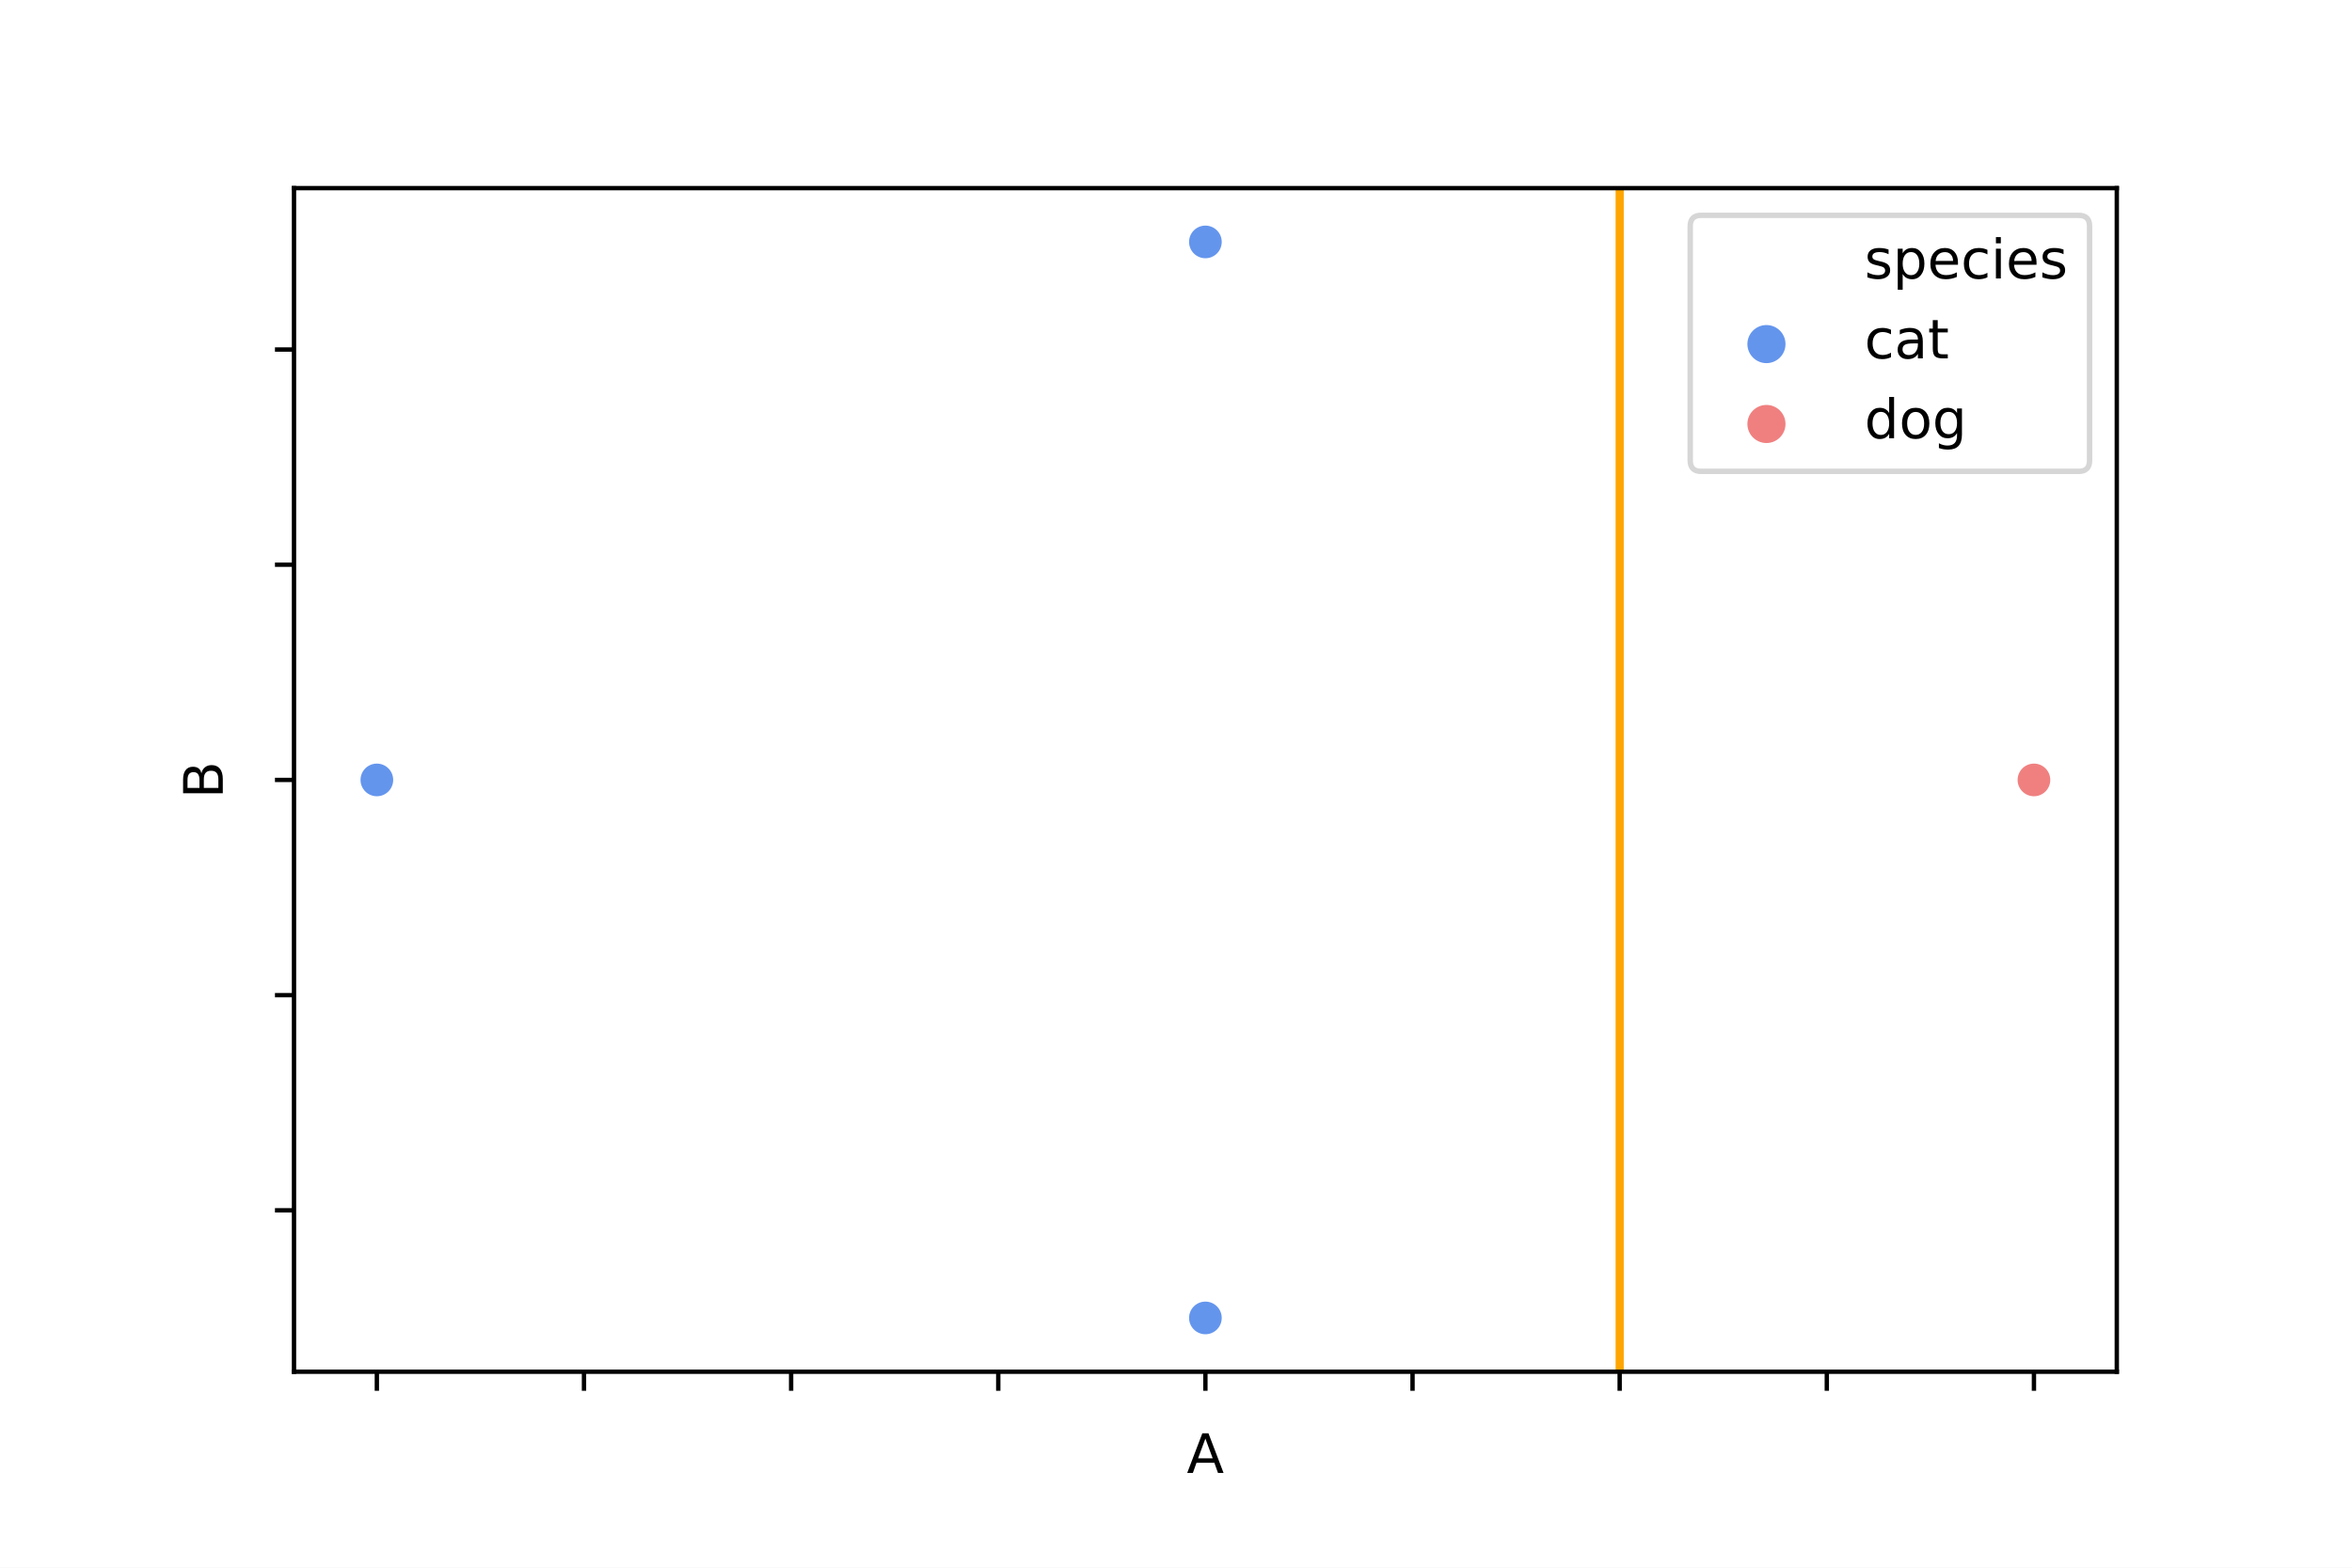
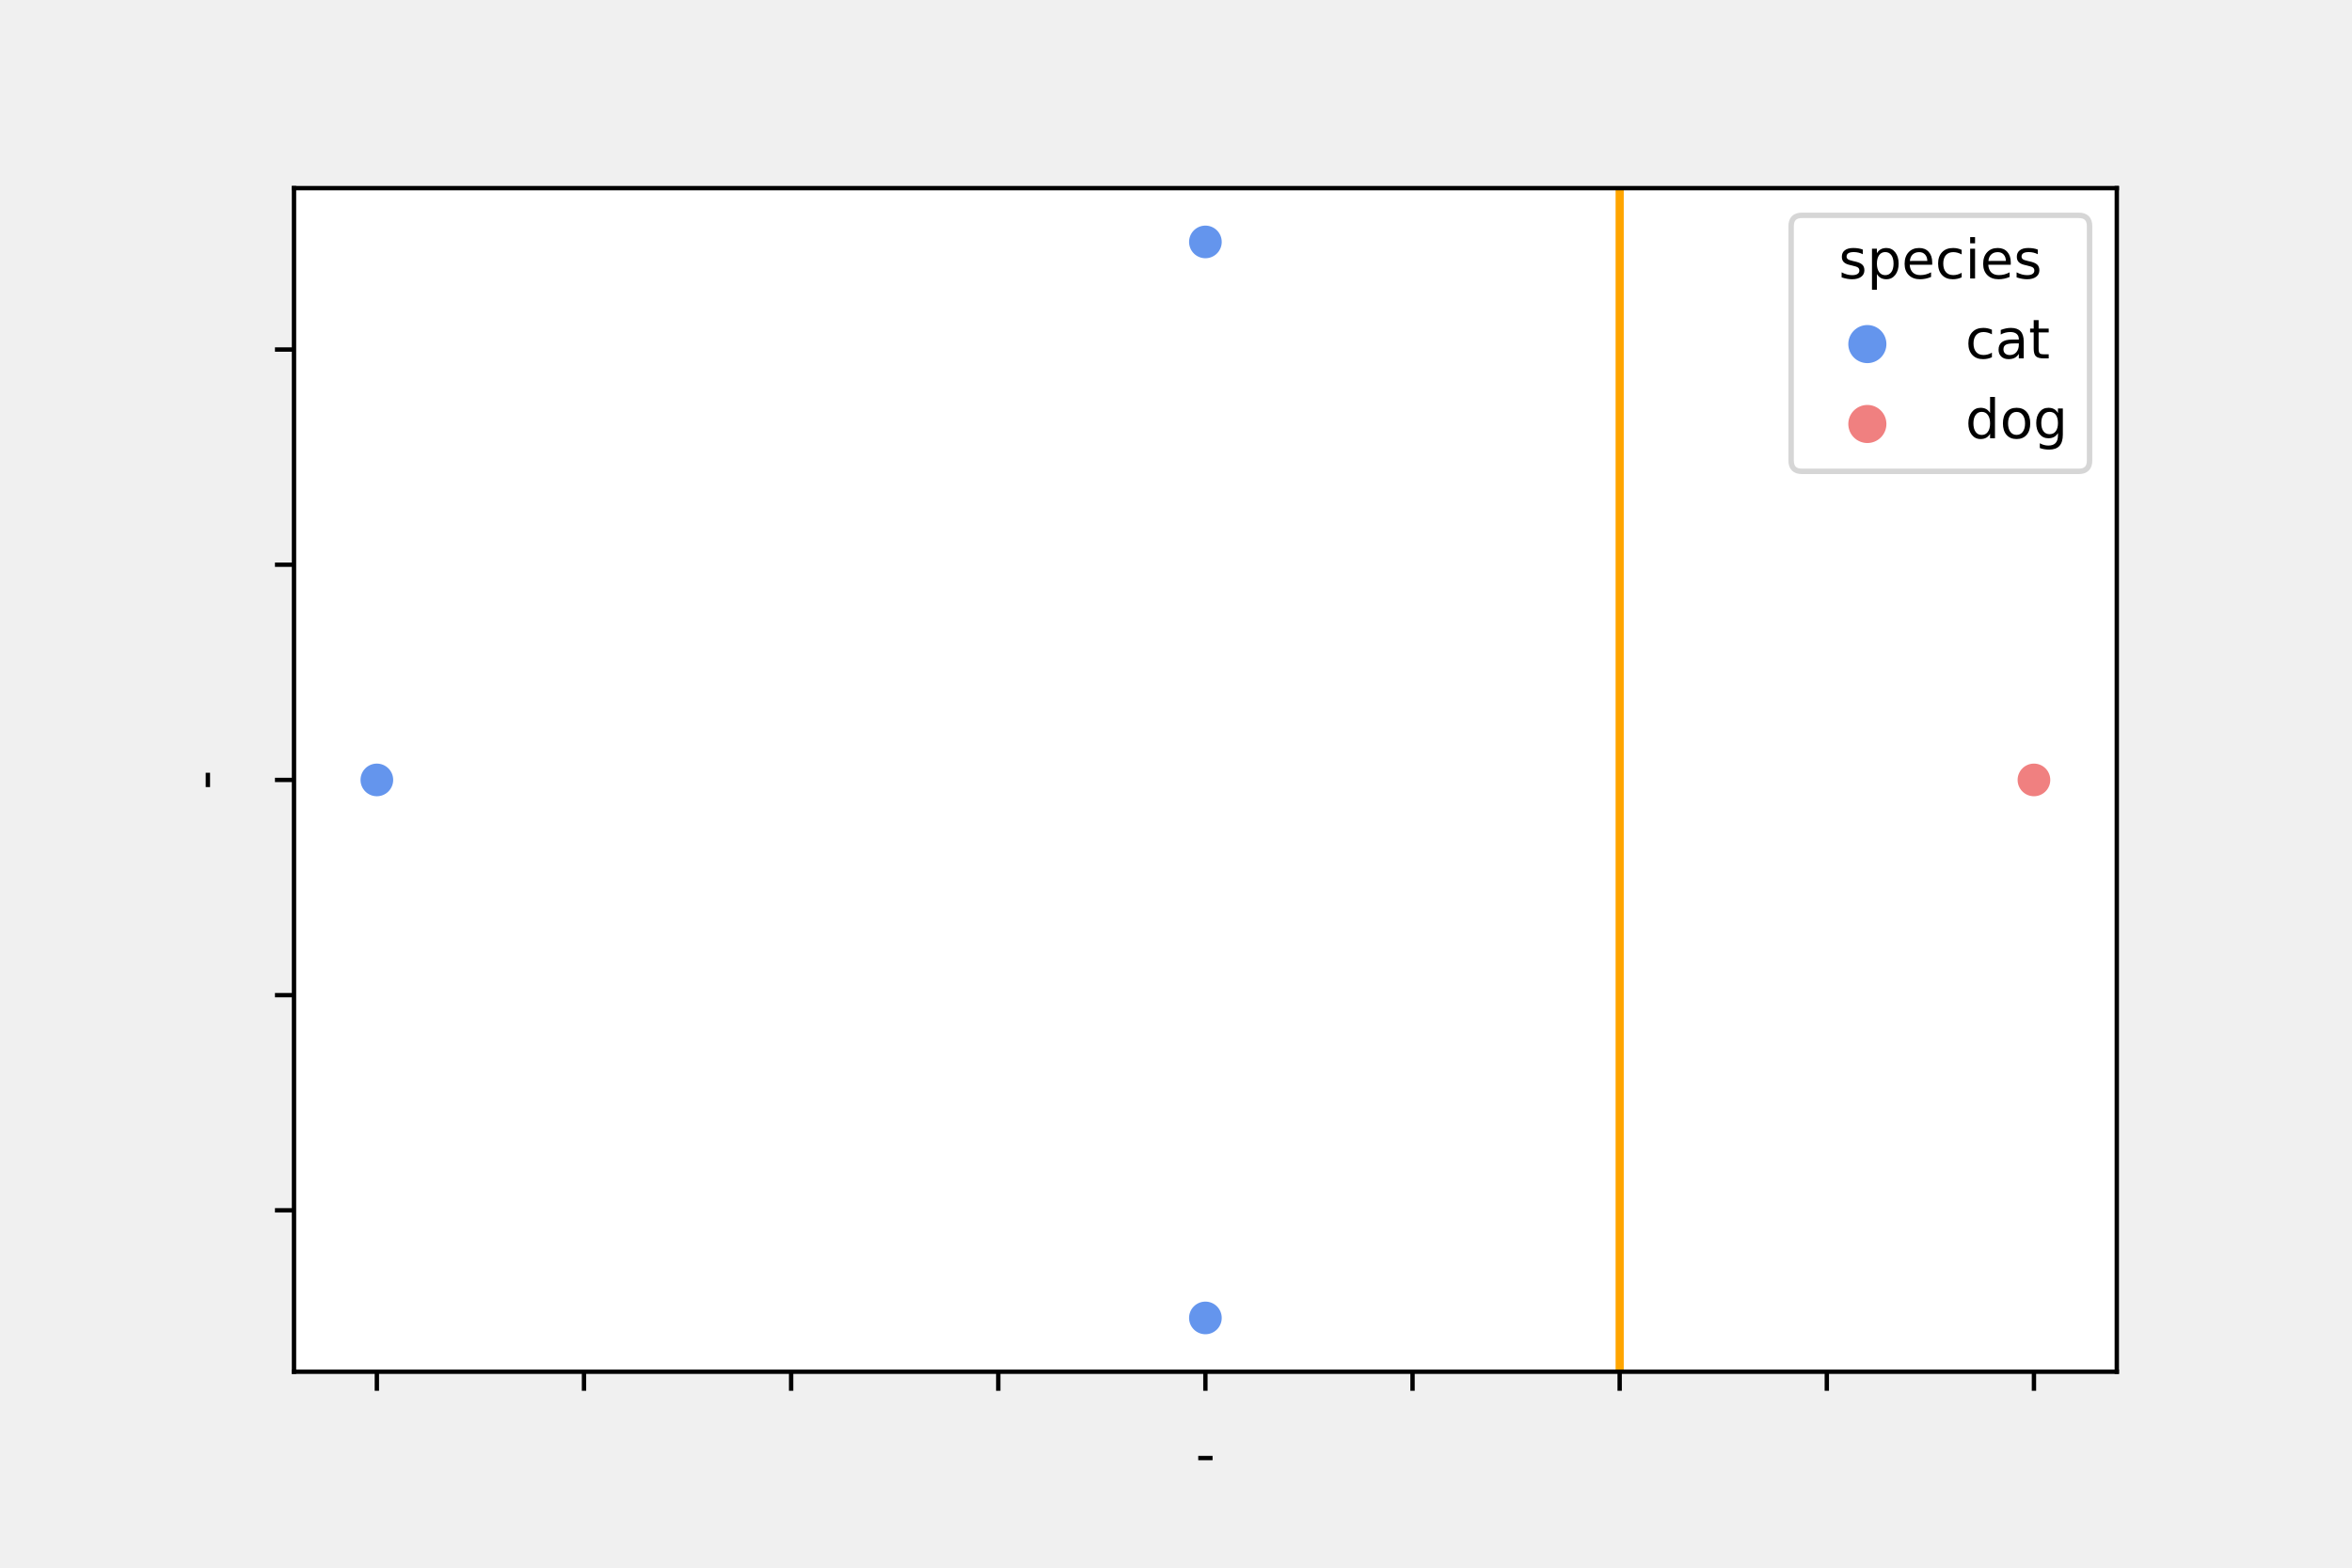
- <svg xmlns="http://www.w3.org/2000/svg" xmlns:xlink="http://www.w3.org/1999/xlink" height="288pt" version="1.1" viewBox="0 0 432 288" width="432pt">
+ <svg xmlns="http://www.w3.org/2000/svg" xmlns:xlink="http://www.w3.org/1999/xlink" width="432pt" height="288pt" viewBox="0 0 432 288" version="1.1">
  <defs>
-     <style type="text/css">
- *{stroke-linecap:butt;stroke-linejoin:round;}
-   </style>
+     <style type="text/css">*{stroke-linejoin: round; stroke-linecap: butt}</style>
  </defs>
  <g id="figure_1">
    <g id="patch_1">
-       <path d="M 0 288  L 432 288  L 432 0  L 0 0  z " style="fill:#ffffff;" />
+       <path d="M 0 288  L 432 288  L 432 0  L 0 0  L 0 288  z " style="fill: none" />
    </g>
    <g id="axes_1">
      <g id="patch_2">
-         <path d="M 54 252  L 388.8 252  L 388.8 34.56  L 54 34.56  z " style="fill:#ffffff;" />
+         <path d="M 54 252  L 388.8 252  L 388.8 34.56  L 54 34.56  z " style="fill: #ffffff" />
      </g>
      <g id="PathCollection_1">
        <defs>
-           <path d="M 0 3  C 0.796 3 1.559 2.684 2.121 2.121  C 2.684 1.559 3 0.796 3 0  C 3 -0.796 2.684 -1.559 2.121 -2.121  C 1.559 -2.684 0.796 -3 0 -3  C -0.796 -3 -1.559 -2.684 -2.121 -2.121  C -2.684 -1.559 -3 -0.796 -3 0  C -3 0.796 -2.684 1.559 -2.121 2.121  C -1.559 2.684 -0.796 3 0 3  z " id="C0_0_9a847a8057" />
+           <path id="C0_0_7c1ac31b76" d="M 0 3  C 0.796 3 1.559 2.684 2.121 2.121  C 2.684 1.559 3 0.796 3 -0  C 3 -0.796 2.684 -1.559 2.121 -2.121  C 1.559 -2.684 0.796 -3 0 -3  C -0.796 -3 -1.559 -2.684 -2.121 -2.121  C -2.684 -1.559 -3 -0.796 -3 0  C -3 0.796 -2.684 1.559 -2.121 2.121  C -1.559 2.684 -0.796 3 0 3  z " />
        </defs>
-         <g clip-path="url(#p493692c234)">
-           <use style="fill:#6495ed;" x="69.218" xlink:href="#C0_0_9a847a8057" y="143.28" />
-         </g>
-         <g clip-path="url(#p493692c234)">
-           <use style="fill:#6495ed;" x="221.4" xlink:href="#C0_0_9a847a8057" y="44.444" />
-         </g>
-         <g clip-path="url(#p493692c234)">
-           <use style="fill:#f08080;" x="373.582" xlink:href="#C0_0_9a847a8057" y="143.28" />
-         </g>
-         <g clip-path="url(#p493692c234)">
-           <use style="fill:#6495ed;" x="221.4" xlink:href="#C0_0_9a847a8057" y="242.116" />
+         <g clip-path="url(#p0a32459f41)">
+           <use xlink:href="#C0_0_7c1ac31b76" x="69.218" y="143.28" style="fill: #6495ed" />
+         </g>
+         <g clip-path="url(#p0a32459f41)">
+           <use xlink:href="#C0_0_7c1ac31b76" x="221.4" y="44.444" style="fill: #6495ed" />
+         </g>
+         <g clip-path="url(#p0a32459f41)">
+           <use xlink:href="#C0_0_7c1ac31b76" x="373.582" y="143.28" style="fill: #f08080" />
+         </g>
+         <g clip-path="url(#p0a32459f41)">
+           <use xlink:href="#C0_0_7c1ac31b76" x="221.4" y="242.116" style="fill: #6495ed" />
        </g>
      </g>
      <g id="PathCollection_2" />
      <g id="PathCollection_3" />
-       <g id="PathCollection_4" />
      <g id="matplotlib.axis_1">
        <g id="xtick_1">
          <g id="line2d_1">
            <defs>
-               <path d="M 0 0  L 0 3.5  " id="m67420e6a21" style="stroke:#000000;stroke-width:0.8;" />
-             </defs>
-             <g>
-               <use style="stroke:#000000;stroke-width:0.8;" x="69.218" xlink:href="#m67420e6a21" y="252" />
+               <path id="mc8112e1669" d="M 0 0  L 0 3.5  " style="stroke: #000000; stroke-width: 0.8" />
+             </defs>
+             <g>
+               <use xlink:href="#mc8112e1669" x="69.218" y="252" style="stroke: #000000; stroke-width: 0.8" />
            </g>
          </g>
        </g>
        <g id="xtick_2">
          <g id="line2d_2">
            <g>
-               <use style="stroke:#000000;stroke-width:0.8;" x="107.264" xlink:href="#m67420e6a21" y="252" />
+               <use xlink:href="#mc8112e1669" x="107.264" y="252" style="stroke: #000000; stroke-width: 0.8" />
            </g>
          </g>
        </g>
        <g id="xtick_3">
          <g id="line2d_3">
            <g>
-               <use style="stroke:#000000;stroke-width:0.8;" x="145.309" xlink:href="#m67420e6a21" y="252" />
+               <use xlink:href="#mc8112e1669" x="145.309" y="252" style="stroke: #000000; stroke-width: 0.8" />
            </g>
          </g>
        </g>
        <g id="xtick_4">
          <g id="line2d_4">
            <g>
-               <use style="stroke:#000000;stroke-width:0.8;" x="183.355" xlink:href="#m67420e6a21" y="252" />
+               <use xlink:href="#mc8112e1669" x="183.355" y="252" style="stroke: #000000; stroke-width: 0.8" />
            </g>
          </g>
        </g>
        <g id="xtick_5">
          <g id="line2d_5">
            <g>
-               <use style="stroke:#000000;stroke-width:0.8;" x="221.4" xlink:href="#m67420e6a21" y="252" />
+               <use xlink:href="#mc8112e1669" x="221.4" y="252" style="stroke: #000000; stroke-width: 0.8" />
            </g>
          </g>
        </g>
        <g id="xtick_6">
          <g id="line2d_6">
            <g>
-               <use style="stroke:#000000;stroke-width:0.8;" x="259.445" xlink:href="#m67420e6a21" y="252" />
+               <use xlink:href="#mc8112e1669" x="259.445" y="252" style="stroke: #000000; stroke-width: 0.8" />
            </g>
          </g>
        </g>
        <g id="xtick_7">
          <g id="line2d_7">
            <g>
-               <use style="stroke:#000000;stroke-width:0.8;" x="297.491" xlink:href="#m67420e6a21" y="252" />
+               <use xlink:href="#mc8112e1669" x="297.491" y="252" style="stroke: #000000; stroke-width: 0.8" />
            </g>
          </g>
        </g>
        <g id="xtick_8">
          <g id="line2d_8">
            <g>
-               <use style="stroke:#000000;stroke-width:0.8;" x="335.536" xlink:href="#m67420e6a21" y="252" />
+               <use xlink:href="#mc8112e1669" x="335.536" y="252" style="stroke: #000000; stroke-width: 0.8" />
            </g>
          </g>
        </g>
        <g id="xtick_9">
          <g id="line2d_9">
            <g>
-               <use style="stroke:#000000;stroke-width:0.8;" x="373.582" xlink:href="#m67420e6a21" y="252" />
+               <use xlink:href="#mc8112e1669" x="373.582" y="252" style="stroke: #000000; stroke-width: 0.8" />
            </g>
          </g>
        </g>
        <g id="text_1">
-           <defs>
-             <path d="M 34.188 63.188  L 20.797 26.906  L 47.609 26.906  z M 28.609 72.906  L 39.797 72.906  L 67.578 0  L 57.328 0  L 50.688 18.703  L 17.828 18.703  L 11.188 0  L 0.781 0  z " id="DejaVuSans-65" />
-           </defs>
-           <g transform="translate(217.9797 270.5984)scale(0.1 -0.1)">
-             <use xlink:href="#DejaVuSans-65" />
+           <g transform="translate(219.5961 270.5984)scale(0.1 -0.1)">
+             <defs>
+               <path id="DejaVuSans-2d" d="M 313 2009  L 1997 2009  L 1997 1497  L 313 1497  L 313 2009  z " transform="scale(0.015625)" />
+             </defs>
+             <use xlink:href="#DejaVuSans-2d" />
          </g>
        </g>
      </g>
      <g id="matplotlib.axis_2">
        <g id="ytick_1">
          <g id="line2d_10">
            <defs>
-               <path d="M 0 0  L -3.5 0  " id="mf1a9cc9c15" style="stroke:#000000;stroke-width:0.8;" />
-             </defs>
-             <g>
-               <use style="stroke:#000000;stroke-width:0.8;" x="54" xlink:href="#mf1a9cc9c15" y="222.349" />
+               <path id="m864d914cfe" d="M 0 0  L -3.5 0  " style="stroke: #000000; stroke-width: 0.8" />
+             </defs>
+             <g>
+               <use xlink:href="#m864d914cfe" x="54" y="222.349" style="stroke: #000000; stroke-width: 0.8" />
            </g>
          </g>
        </g>
        <g id="ytick_2">
          <g id="line2d_11">
            <g>
-               <use style="stroke:#000000;stroke-width:0.8;" x="54" xlink:href="#mf1a9cc9c15" y="182.815" />
+               <use xlink:href="#m864d914cfe" x="54" y="182.815" style="stroke: #000000; stroke-width: 0.8" />
            </g>
          </g>
        </g>
        <g id="ytick_3">
          <g id="line2d_12">
            <g>
-               <use style="stroke:#000000;stroke-width:0.8;" x="54" xlink:href="#mf1a9cc9c15" y="143.28" />
+               <use xlink:href="#m864d914cfe" x="54" y="143.28" style="stroke: #000000; stroke-width: 0.8" />
            </g>
          </g>
        </g>
        <g id="ytick_4">
          <g id="line2d_13">
            <g>
-               <use style="stroke:#000000;stroke-width:0.8;" x="54" xlink:href="#mf1a9cc9c15" y="103.745" />
+               <use xlink:href="#m864d914cfe" x="54" y="103.745" style="stroke: #000000; stroke-width: 0.8" />
            </g>
          </g>
        </g>
        <g id="ytick_5">
          <g id="line2d_14">
            <g>
-               <use style="stroke:#000000;stroke-width:0.8;" x="54" xlink:href="#mf1a9cc9c15" y="64.211" />
+               <use xlink:href="#m864d914cfe" x="54" y="64.211" style="stroke: #000000; stroke-width: 0.8" />
            </g>
          </g>
        </g>
        <g id="text_2">
-           <defs>
-             <path d="M 19.672 34.812  L 19.672 8.109  L 35.5 8.109  Q 43.453 8.109 47.281 11.406  Q 51.125 14.703 51.125 21.484  Q 51.125 28.328 47.281 31.562  Q 43.453 34.812 35.5 34.812  z M 19.672 64.797  L 19.672 42.828  L 34.281 42.828  Q 41.5 42.828 45.031 45.531  Q 48.578 48.25 48.578 53.812  Q 48.578 59.328 45.031 62.062  Q 41.5 64.797 34.281 64.797  z M 9.812 72.906  L 35.016 72.906  Q 46.297 72.906 52.391 68.219  Q 58.5 63.531 58.5 54.891  Q 58.5 48.188 55.375 44.234  Q 52.25 40.281 46.188 39.312  Q 53.469 37.75 57.5 32.781  Q 61.531 27.828 61.531 20.406  Q 61.531 10.641 54.891 5.312  Q 48.25 0 35.984 0  L 9.812 0  z " id="DejaVuSans-66" />
-           </defs>
-           <g transform="translate(40.92031 146.7105)rotate(-90)scale(0.1 -0.1)">
-             <use xlink:href="#DejaVuSans-66" />
+           <g transform="translate(40.92031 145.0839)rotate(-90)scale(0.1 -0.1)">
+             <use xlink:href="#DejaVuSans-2d" />
          </g>
        </g>
      </g>
      <g id="line2d_15">
-         <path clip-path="url(#p493692c234)" d="M 297.491 252  L 297.491 34.56  " style="fill:none;stroke:#ffa500;stroke-linecap:square;stroke-width:1.5;" />
+         <path d="M 297.491 252  L 297.491 34.56  " clip-path="url(#p0a32459f41)" style="fill: none; stroke: #ffa500; stroke-width: 1.5; stroke-linecap: square" />
      </g>
      <g id="patch_3">
-         <path d="M 54 252  L 54 34.56  " style="fill:none;stroke:#000000;stroke-linecap:square;stroke-linejoin:miter;stroke-width:0.8;" />
+         <path d="M 54 252  L 54 34.56  " style="fill: none; stroke: #000000; stroke-width: 0.8; stroke-linejoin: miter; stroke-linecap: square" />
      </g>
      <g id="patch_4">
-         <path d="M 388.8 252  L 388.8 34.56  " style="fill:none;stroke:#000000;stroke-linecap:square;stroke-linejoin:miter;stroke-width:0.8;" />
+         <path d="M 388.8 252  L 388.8 34.56  " style="fill: none; stroke: #000000; stroke-width: 0.8; stroke-linejoin: miter; stroke-linecap: square" />
      </g>
      <g id="patch_5">
-         <path d="M 54 252  L 388.8 252  " style="fill:none;stroke:#000000;stroke-linecap:square;stroke-linejoin:miter;stroke-width:0.8;" />
+         <path d="M 54 252  L 388.8 252  " style="fill: none; stroke: #000000; stroke-width: 0.8; stroke-linejoin: miter; stroke-linecap: square" />
      </g>
      <g id="patch_6">
-         <path d="M 54 34.56  L 388.8 34.56  " style="fill:none;stroke:#000000;stroke-linecap:square;stroke-linejoin:miter;stroke-width:0.8;" />
+         <path d="M 54 34.56  L 388.8 34.56  " style="fill: none; stroke: #000000; stroke-width: 0.8; stroke-linejoin: miter; stroke-linecap: square" />
      </g>
      <g id="legend_1">
        <g id="patch_7">
-           <path d="M 312.45 86.594  L 381.8 86.594  Q 383.8 86.594 383.8 84.594  L 383.8 41.56  Q 383.8 39.56 381.8 39.56  L 312.45 39.56  Q 310.45 39.56 310.45 41.56  L 310.45 84.594  Q 310.45 86.594 312.45 86.594  z " style="fill:#ffffff;opacity:0.8;stroke:#cccccc;stroke-linejoin:miter;" />
+           <path d="M 330.984 86.594  L 381.8 86.594  Q 383.8 86.594 383.8 84.594  L 383.8 41.56  Q 383.8 39.56 381.8 39.56  L 330.984 39.56  Q 328.984 39.56 328.984 41.56  L 328.984 84.594  Q 328.984 86.594 330.984 86.594  z " style="fill: #ffffff; opacity: 0.8; stroke: #cccccc; stroke-linejoin: miter" />
+         </g>
+         <g id="text_3">
+           <g transform="translate(337.7172 51.15844)scale(0.1 -0.1)">
+             <defs>
+               <path id="DejaVuSans-73" d="M 2834 3397  L 2834 2853  Q 2591 2978 2328 3040  Q 2066 3103 1784 3103  Q 1356 3103 1142 2972  Q 928 2841 928 2578  Q 928 2378 1081 2264  Q 1234 2150 1697 2047  L 1894 2003  Q 2506 1872 2764 1633  Q 3022 1394 3022 966  Q 3022 478 2636 193  Q 2250 -91 1575 -91  Q 1294 -91 989 -36  Q 684 19 347 128  L 347 722  Q 666 556 975 473  Q 1284 391 1588 391  Q 1994 391 2212 530  Q 2431 669 2431 922  Q 2431 1156 2273 1281  Q 2116 1406 1581 1522  L 1381 1569  Q 847 1681 609 1914  Q 372 2147 372 2553  Q 372 3047 722 3315  Q 1072 3584 1716 3584  Q 2034 3584 2315 3537  Q 2597 3491 2834 3397  z " transform="scale(0.015625)" />
+               <path id="DejaVuSans-70" d="M 1159 525  L 1159 -1331  L 581 -1331  L 581 3500  L 1159 3500  L 1159 2969  Q 1341 3281 1617 3432  Q 1894 3584 2278 3584  Q 2916 3584 3314 3078  Q 3713 2572 3713 1747  Q 3713 922 3314 415  Q 2916 -91 2278 -91  Q 1894 -91 1617 61  Q 1341 213 1159 525  z M 3116 1747  Q 3116 2381 2855 2742  Q 2594 3103 2138 3103  Q 1681 3103 1420 2742  Q 1159 2381 1159 1747  Q 1159 1113 1420 752  Q 1681 391 2138 391  Q 2594 391 2855 752  Q 3116 1113 3116 1747  z " transform="scale(0.015625)" />
+               <path id="DejaVuSans-65" d="M 3597 1894  L 3597 1613  L 953 1613  Q 991 1019 1311 708  Q 1631 397 2203 397  Q 2534 397 2845 478  Q 3156 559 3463 722  L 3463 178  Q 3153 47 2828 -22  Q 2503 -91 2169 -91  Q 1331 -91 842 396  Q 353 884 353 1716  Q 353 2575 817 3079  Q 1281 3584 2069 3584  Q 2775 3584 3186 3129  Q 3597 2675 3597 1894  z M 3022 2063  Q 3016 2534 2758 2815  Q 2500 3097 2075 3097  Q 1594 3097 1305 2825  Q 1016 2553 972 2059  L 3022 2063  z " transform="scale(0.015625)" />
+               <path id="DejaVuSans-63" d="M 3122 3366  L 3122 2828  Q 2878 2963 2633 3030  Q 2388 3097 2138 3097  Q 1578 3097 1268 2742  Q 959 2388 959 1747  Q 959 1106 1268 751  Q 1578 397 2138 397  Q 2388 397 2633 464  Q 2878 531 3122 666  L 3122 134  Q 2881 22 2623 -34  Q 2366 -91 2075 -91  Q 1284 -91 818 406  Q 353 903 353 1747  Q 353 2603 823 3093  Q 1294 3584 2113 3584  Q 2378 3584 2631 3529  Q 2884 3475 3122 3366  z " transform="scale(0.015625)" />
+               <path id="DejaVuSans-69" d="M 603 3500  L 1178 3500  L 1178 0  L 603 0  L 603 3500  z M 603 4863  L 1178 4863  L 1178 4134  L 603 4134  L 603 4863  z " transform="scale(0.015625)" />
+             </defs>
+             <use xlink:href="#DejaVuSans-73" />
+             <use xlink:href="#DejaVuSans-70" x="52.1" />
+             <use xlink:href="#DejaVuSans-65" x="115.576" />
+             <use xlink:href="#DejaVuSans-63" x="177.1" />
+             <use xlink:href="#DejaVuSans-69" x="232.08" />
+             <use xlink:href="#DejaVuSans-65" x="259.863" />
+             <use xlink:href="#DejaVuSans-73" x="321.387" />
+           </g>
+         </g>
+         <g id="PathCollection_4">
+           <defs>
+             <path id="me34ecd7d36" d="M 0 3  C 0.796 3 1.559 2.684 2.121 2.121  C 2.684 1.559 3 0.796 3 0  C 3 -0.796 2.684 -1.559 2.121 -2.121  C 1.559 -2.684 0.796 -3 0 -3  C -0.796 -3 -1.559 -2.684 -2.121 -2.121  C -2.684 -1.559 -3 -0.796 -3 0  C -3 0.796 -2.684 1.559 -2.121 2.121  C -1.559 2.684 -0.796 3 0 3  z " style="stroke: #6495ed" />
+           </defs>
+           <g>
+             <use xlink:href="#me34ecd7d36" x="342.984" y="63.212" style="fill: #6495ed; stroke: #6495ed" />
+           </g>
+         </g>
+         <g id="text_4">
+           <g transform="translate(360.9844 65.83656)scale(0.1 -0.1)">
+             <defs>
+               <path id="DejaVuSans-61" d="M 2194 1759  Q 1497 1759 1228 1600  Q 959 1441 959 1056  Q 959 750 1161 570  Q 1363 391 1709 391  Q 2188 391 2477 730  Q 2766 1069 2766 1631  L 2766 1759  L 2194 1759  z M 3341 1997  L 3341 0  L 2766 0  L 2766 531  Q 2569 213 2275 61  Q 1981 -91 1556 -91  Q 1019 -91 701 211  Q 384 513 384 1019  Q 384 1609 779 1909  Q 1175 2209 1959 2209  L 2766 2209  L 2766 2266  Q 2766 2663 2505 2880  Q 2244 3097 1772 3097  Q 1472 3097 1187 3025  Q 903 2953 641 2809  L 641 3341  Q 956 3463 1253 3523  Q 1550 3584 1831 3584  Q 2591 3584 2966 3190  Q 3341 2797 3341 1997  z " transform="scale(0.015625)" />
+               <path id="DejaVuSans-74" d="M 1172 4494  L 1172 3500  L 2356 3500  L 2356 3053  L 1172 3053  L 1172 1153  Q 1172 725 1289 603  Q 1406 481 1766 481  L 2356 481  L 2356 0  L 1766 0  Q 1100 0 847 248  Q 594 497 594 1153  L 594 3053  L 172 3053  L 172 3500  L 594 3500  L 594 4494  L 1172 4494  z " transform="scale(0.015625)" />
+             </defs>
+             <use xlink:href="#DejaVuSans-63" />
+             <use xlink:href="#DejaVuSans-61" x="54.98" />
+             <use xlink:href="#DejaVuSans-74" x="116.26" />
+           </g>
        </g>
        <g id="PathCollection_5">
          <defs>
-             <path id="m329faffa6a" style="stroke:#ffffff;stroke-width:1.5;" />
+             <path id="mdefa43fe59" d="M 0 3  C 0.796 3 1.559 2.684 2.121 2.121  C 2.684 1.559 3 0.796 3 0  C 3 -0.796 2.684 -1.559 2.121 -2.121  C 1.559 -2.684 0.796 -3 0 -3  C -0.796 -3 -1.559 -2.684 -2.121 -2.121  C -2.684 -1.559 -3 -0.796 -3 0  C -3 0.796 -2.684 1.559 -2.121 2.121  C -1.559 2.684 -0.796 3 0 3  z " style="stroke: #f08080" />
          </defs>
          <g>
-             <use style="fill:#ffffff;stroke:#ffffff;stroke-width:1.5;" x="324.45" xlink:href="#m329faffa6a" y="48.533" />
-           </g>
-         </g>
-         <g id="text_3">
-           <defs>
-             <path d="M 44.281 53.078  L 44.281 44.578  Q 40.484 46.531 36.375 47.5  Q 32.281 48.484 27.875 48.484  Q 21.188 48.484 17.844 46.438  Q 14.5 44.391 14.5 40.281  Q 14.5 37.156 16.891 35.375  Q 19.281 33.594 26.516 31.984  L 29.594 31.297  Q 39.156 29.25 43.188 25.516  Q 47.219 21.781 47.219 15.094  Q 47.219 7.469 41.188 3.016  Q 35.156 -1.422 24.609 -1.422  Q 20.219 -1.422 15.453 -0.562  Q 10.688 0.297 5.422 2  L 5.422 11.281  Q 10.406 8.688 15.234 7.391  Q 20.062 6.109 24.812 6.109  Q 31.156 6.109 34.562 8.281  Q 37.984 10.453 37.984 14.406  Q 37.984 18.062 35.516 20.016  Q 33.062 21.969 24.703 23.781  L 21.578 24.516  Q 13.234 26.266 9.516 29.906  Q 5.812 33.547 5.812 39.891  Q 5.812 47.609 11.281 51.797  Q 16.75 56 26.812 56  Q 31.781 56 36.172 55.266  Q 40.578 54.547 44.281 53.078  z " id="DejaVuSans-115" />
-             <path d="M 18.109 8.203  L 18.109 -20.797  L 9.078 -20.797  L 9.078 54.688  L 18.109 54.688  L 18.109 46.391  Q 20.953 51.266 25.266 53.625  Q 29.594 56 35.594 56  Q 45.562 56 51.781 48.094  Q 58.016 40.188 58.016 27.297  Q 58.016 14.406 51.781 6.484  Q 45.562 -1.422 35.594 -1.422  Q 29.594 -1.422 25.266 0.953  Q 20.953 3.328 18.109 8.203  z M 48.688 27.297  Q 48.688 37.203 44.609 42.844  Q 40.531 48.484 33.406 48.484  Q 26.266 48.484 22.188 42.844  Q 18.109 37.203 18.109 27.297  Q 18.109 17.391 22.188 11.75  Q 26.266 6.109 33.406 6.109  Q 40.531 6.109 44.609 11.75  Q 48.688 17.391 48.688 27.297  z " id="DejaVuSans-112" />
-             <path d="M 56.203 29.594  L 56.203 25.203  L 14.891 25.203  Q 15.484 15.922 20.484 11.062  Q 25.484 6.203 34.422 6.203  Q 39.594 6.203 44.453 7.469  Q 49.312 8.734 54.109 11.281  L 54.109 2.781  Q 49.266 0.734 44.188 -0.344  Q 39.109 -1.422 33.891 -1.422  Q 20.797 -1.422 13.156 6.188  Q 5.516 13.812 5.516 26.812  Q 5.516 40.234 12.766 48.109  Q 20.016 56 32.328 56  Q 43.359 56 49.781 48.891  Q 56.203 41.797 56.203 29.594  z M 47.219 32.234  Q 47.125 39.594 43.094 43.984  Q 39.062 48.391 32.422 48.391  Q 24.906 48.391 20.391 44.141  Q 15.875 39.891 15.188 32.172  z " id="DejaVuSans-101" />
-             <path d="M 48.781 52.594  L 48.781 44.188  Q 44.969 46.297 41.141 47.344  Q 37.312 48.391 33.406 48.391  Q 24.656 48.391 19.812 42.844  Q 14.984 37.312 14.984 27.297  Q 14.984 17.281 19.812 11.734  Q 24.656 6.203 33.406 6.203  Q 37.312 6.203 41.141 7.25  Q 44.969 8.297 48.781 10.406  L 48.781 2.094  Q 45.016 0.344 40.984 -0.531  Q 36.969 -1.422 32.422 -1.422  Q 20.062 -1.422 12.781 6.344  Q 5.516 14.109 5.516 27.297  Q 5.516 40.672 12.859 48.328  Q 20.219 56 33.016 56  Q 37.156 56 41.109 55.141  Q 45.062 54.297 48.781 52.594  z " id="DejaVuSans-99" />
-             <path d="M 9.422 54.688  L 18.406 54.688  L 18.406 0  L 9.422 0  z M 9.422 75.984  L 18.406 75.984  L 18.406 64.594  L 9.422 64.594  z " id="DejaVuSans-105" />
-           </defs>
-           <g transform="translate(342.45 51.15844)scale(0.1 -0.1)">
-             <use xlink:href="#DejaVuSans-115" />
-             <use x="52.1" xlink:href="#DejaVuSans-112" />
-             <use x="115.576" xlink:href="#DejaVuSans-101" />
-             <use x="177.1" xlink:href="#DejaVuSans-99" />
-             <use x="232.08" xlink:href="#DejaVuSans-105" />
-             <use x="259.863" xlink:href="#DejaVuSans-101" />
-             <use x="321.387" xlink:href="#DejaVuSans-115" />
-           </g>
-         </g>
-         <g id="PathCollection_6">
-           <defs>
-             <path d="M 0 3  C 0.796 3 1.559 2.684 2.121 2.121  C 2.684 1.559 3 0.796 3 0  C 3 -0.796 2.684 -1.559 2.121 -2.121  C 1.559 -2.684 0.796 -3 0 -3  C -0.796 -3 -1.559 -2.684 -2.121 -2.121  C -2.684 -1.559 -3 -0.796 -3 0  C -3 0.796 -2.684 1.559 -2.121 2.121  C -1.559 2.684 -0.796 3 0 3  z " id="me4249bb776" style="stroke:#6495ed;" />
-           </defs>
-           <g>
-             <use style="fill:#6495ed;stroke:#6495ed;" x="324.45" xlink:href="#me4249bb776" y="63.212" />
-           </g>
-         </g>
-         <g id="text_4">
-           <defs>
-             <path d="M 34.281 27.484  Q 23.391 27.484 19.188 25  Q 14.984 22.516 14.984 16.5  Q 14.984 11.719 18.141 8.906  Q 21.297 6.109 26.703 6.109  Q 34.188 6.109 38.703 11.406  Q 43.219 16.703 43.219 25.484  L 43.219 27.484  z M 52.203 31.203  L 52.203 0  L 43.219 0  L 43.219 8.297  Q 40.141 3.328 35.547 0.953  Q 30.953 -1.422 24.312 -1.422  Q 15.922 -1.422 10.953 3.297  Q 6 8.016 6 15.922  Q 6 25.141 12.172 29.828  Q 18.359 34.516 30.609 34.516  L 43.219 34.516  L 43.219 35.406  Q 43.219 41.609 39.141 45  Q 35.062 48.391 27.688 48.391  Q 23 48.391 18.547 47.266  Q 14.109 46.141 10.016 43.891  L 10.016 52.203  Q 14.938 54.109 19.578 55.047  Q 24.219 56 28.609 56  Q 40.484 56 46.344 49.844  Q 52.203 43.703 52.203 31.203  z " id="DejaVuSans-97" />
-             <path d="M 18.312 70.219  L 18.312 54.688  L 36.812 54.688  L 36.812 47.703  L 18.312 47.703  L 18.312 18.016  Q 18.312 11.328 20.141 9.422  Q 21.969 7.516 27.594 7.516  L 36.812 7.516  L 36.812 0  L 27.594 0  Q 17.188 0 13.234 3.875  Q 9.281 7.766 9.281 18.016  L 9.281 47.703  L 2.688 47.703  L 2.688 54.688  L 9.281 54.688  L 9.281 70.219  z " id="DejaVuSans-116" />
-           </defs>
-           <g transform="translate(342.45 65.83656)scale(0.1 -0.1)">
-             <use xlink:href="#DejaVuSans-99" />
-             <use x="54.98" xlink:href="#DejaVuSans-97" />
-             <use x="116.26" xlink:href="#DejaVuSans-116" />
-           </g>
-         </g>
-         <g id="PathCollection_7">
-           <defs>
-             <path d="M 0 3  C 0.796 3 1.559 2.684 2.121 2.121  C 2.684 1.559 3 0.796 3 0  C 3 -0.796 2.684 -1.559 2.121 -2.121  C 1.559 -2.684 0.796 -3 0 -3  C -0.796 -3 -1.559 -2.684 -2.121 -2.121  C -2.684 -1.559 -3 -0.796 -3 0  C -3 0.796 -2.684 1.559 -2.121 2.121  C -1.559 2.684 -0.796 3 0 3  z " id="m720e163dbd" style="stroke:#f08080;" />
-           </defs>
-           <g>
-             <use style="fill:#f08080;stroke:#f08080;" x="324.45" xlink:href="#m720e163dbd" y="77.89" />
+             <use xlink:href="#mdefa43fe59" x="342.984" y="77.89" style="fill: #f08080; stroke: #f08080" />
          </g>
        </g>
        <g id="text_5">
-           <defs>
-             <path d="M 45.406 46.391  L 45.406 75.984  L 54.391 75.984  L 54.391 0  L 45.406 0  L 45.406 8.203  Q 42.578 3.328 38.25 0.953  Q 33.938 -1.422 27.875 -1.422  Q 17.969 -1.422 11.734 6.484  Q 5.516 14.406 5.516 27.297  Q 5.516 40.188 11.734 48.094  Q 17.969 56 27.875 56  Q 33.938 56 38.25 53.625  Q 42.578 51.266 45.406 46.391  z M 14.797 27.297  Q 14.797 17.391 18.875 11.75  Q 22.953 6.109 30.078 6.109  Q 37.203 6.109 41.297 11.75  Q 45.406 17.391 45.406 27.297  Q 45.406 37.203 41.297 42.844  Q 37.203 48.484 30.078 48.484  Q 22.953 48.484 18.875 42.844  Q 14.797 37.203 14.797 27.297  z " id="DejaVuSans-100" />
-             <path d="M 30.609 48.391  Q 23.391 48.391 19.188 42.75  Q 14.984 37.109 14.984 27.297  Q 14.984 17.484 19.156 11.844  Q 23.344 6.203 30.609 6.203  Q 37.797 6.203 41.984 11.859  Q 46.188 17.531 46.188 27.297  Q 46.188 37.016 41.984 42.703  Q 37.797 48.391 30.609 48.391  z M 30.609 56  Q 42.328 56 49.016 48.375  Q 55.719 40.766 55.719 27.297  Q 55.719 13.875 49.016 6.219  Q 42.328 -1.422 30.609 -1.422  Q 18.844 -1.422 12.172 6.219  Q 5.516 13.875 5.516 27.297  Q 5.516 40.766 12.172 48.375  Q 18.844 56 30.609 56  z " id="DejaVuSans-111" />
-             <path d="M 45.406 27.984  Q 45.406 37.75 41.375 43.109  Q 37.359 48.484 30.078 48.484  Q 22.859 48.484 18.828 43.109  Q 14.797 37.75 14.797 27.984  Q 14.797 18.266 18.828 12.891  Q 22.859 7.516 30.078 7.516  Q 37.359 7.516 41.375 12.891  Q 45.406 18.266 45.406 27.984  z M 54.391 6.781  Q 54.391 -7.172 48.188 -13.984  Q 42 -20.797 29.203 -20.797  Q 24.469 -20.797 20.266 -20.094  Q 16.062 -19.391 12.109 -17.922  L 12.109 -9.188  Q 16.062 -11.328 19.922 -12.344  Q 23.781 -13.375 27.781 -13.375  Q 36.625 -13.375 41.016 -8.766  Q 45.406 -4.156 45.406 5.172  L 45.406 9.625  Q 42.625 4.781 38.281 2.391  Q 33.938 0 27.875 0  Q 17.828 0 11.672 7.656  Q 5.516 15.328 5.516 27.984  Q 5.516 40.672 11.672 48.328  Q 17.828 56 27.875 56  Q 33.938 56 38.281 53.609  Q 42.625 51.219 45.406 46.391  L 45.406 54.688  L 54.391 54.688  z " id="DejaVuSans-103" />
-           </defs>
-           <g transform="translate(342.45 80.51469)scale(0.1 -0.1)">
-             <use xlink:href="#DejaVuSans-100" />
-             <use x="63.477" xlink:href="#DejaVuSans-111" />
-             <use x="124.658" xlink:href="#DejaVuSans-103" />
+           <g transform="translate(360.9844 80.51469)scale(0.1 -0.1)">
+             <defs>
+               <path id="DejaVuSans-64" d="M 2906 2969  L 2906 4863  L 3481 4863  L 3481 0  L 2906 0  L 2906 525  Q 2725 213 2448 61  Q 2172 -91 1784 -91  Q 1150 -91 751 415  Q 353 922 353 1747  Q 353 2572 751 3078  Q 1150 3584 1784 3584  Q 2172 3584 2448 3432  Q 2725 3281 2906 2969  z M 947 1747  Q 947 1113 1208 752  Q 1469 391 1925 391  Q 2381 391 2643 752  Q 2906 1113 2906 1747  Q 2906 2381 2643 2742  Q 2381 3103 1925 3103  Q 1469 3103 1208 2742  Q 947 2381 947 1747  z " transform="scale(0.015625)" />
+               <path id="DejaVuSans-6f" d="M 1959 3097  Q 1497 3097 1228 2736  Q 959 2375 959 1747  Q 959 1119 1226 758  Q 1494 397 1959 397  Q 2419 397 2687 759  Q 2956 1122 2956 1747  Q 2956 2369 2687 2733  Q 2419 3097 1959 3097  z M 1959 3584  Q 2709 3584 3137 3096  Q 3566 2609 3566 1747  Q 3566 888 3137 398  Q 2709 -91 1959 -91  Q 1206 -91 779 398  Q 353 888 353 1747  Q 353 2609 779 3096  Q 1206 3584 1959 3584  z " transform="scale(0.015625)" />
+               <path id="DejaVuSans-67" d="M 2906 1791  Q 2906 2416 2648 2759  Q 2391 3103 1925 3103  Q 1463 3103 1205 2759  Q 947 2416 947 1791  Q 947 1169 1205 825  Q 1463 481 1925 481  Q 2391 481 2648 825  Q 2906 1169 2906 1791  z M 3481 434  Q 3481 -459 3084 -895  Q 2688 -1331 1869 -1331  Q 1566 -1331 1297 -1286  Q 1028 -1241 775 -1147  L 775 -588  Q 1028 -725 1275 -790  Q 1522 -856 1778 -856  Q 2344 -856 2625 -561  Q 2906 -266 2906 331  L 2906 616  Q 2728 306 2450 153  Q 2172 0 1784 0  Q 1141 0 747 490  Q 353 981 353 1791  Q 353 2603 747 3093  Q 1141 3584 1784 3584  Q 2172 3584 2450 3431  Q 2728 3278 2906 2969  L 2906 3500  L 3481 3500  L 3481 434  z " transform="scale(0.015625)" />
+             </defs>
+             <use xlink:href="#DejaVuSans-64" />
+             <use xlink:href="#DejaVuSans-6f" x="63.477" />
+             <use xlink:href="#DejaVuSans-67" x="124.658" />
          </g>
        </g>
      </g>
    </g>
  </g>
  <defs>
-     <clipPath id="p493692c234">
-       <rect height="217.44" width="334.8" x="54" y="34.56" />
+     <clipPath id="p0a32459f41">
+       <rect x="54" y="34.56" width="334.8" height="217.44" />
    </clipPath>
  </defs>
</svg>
